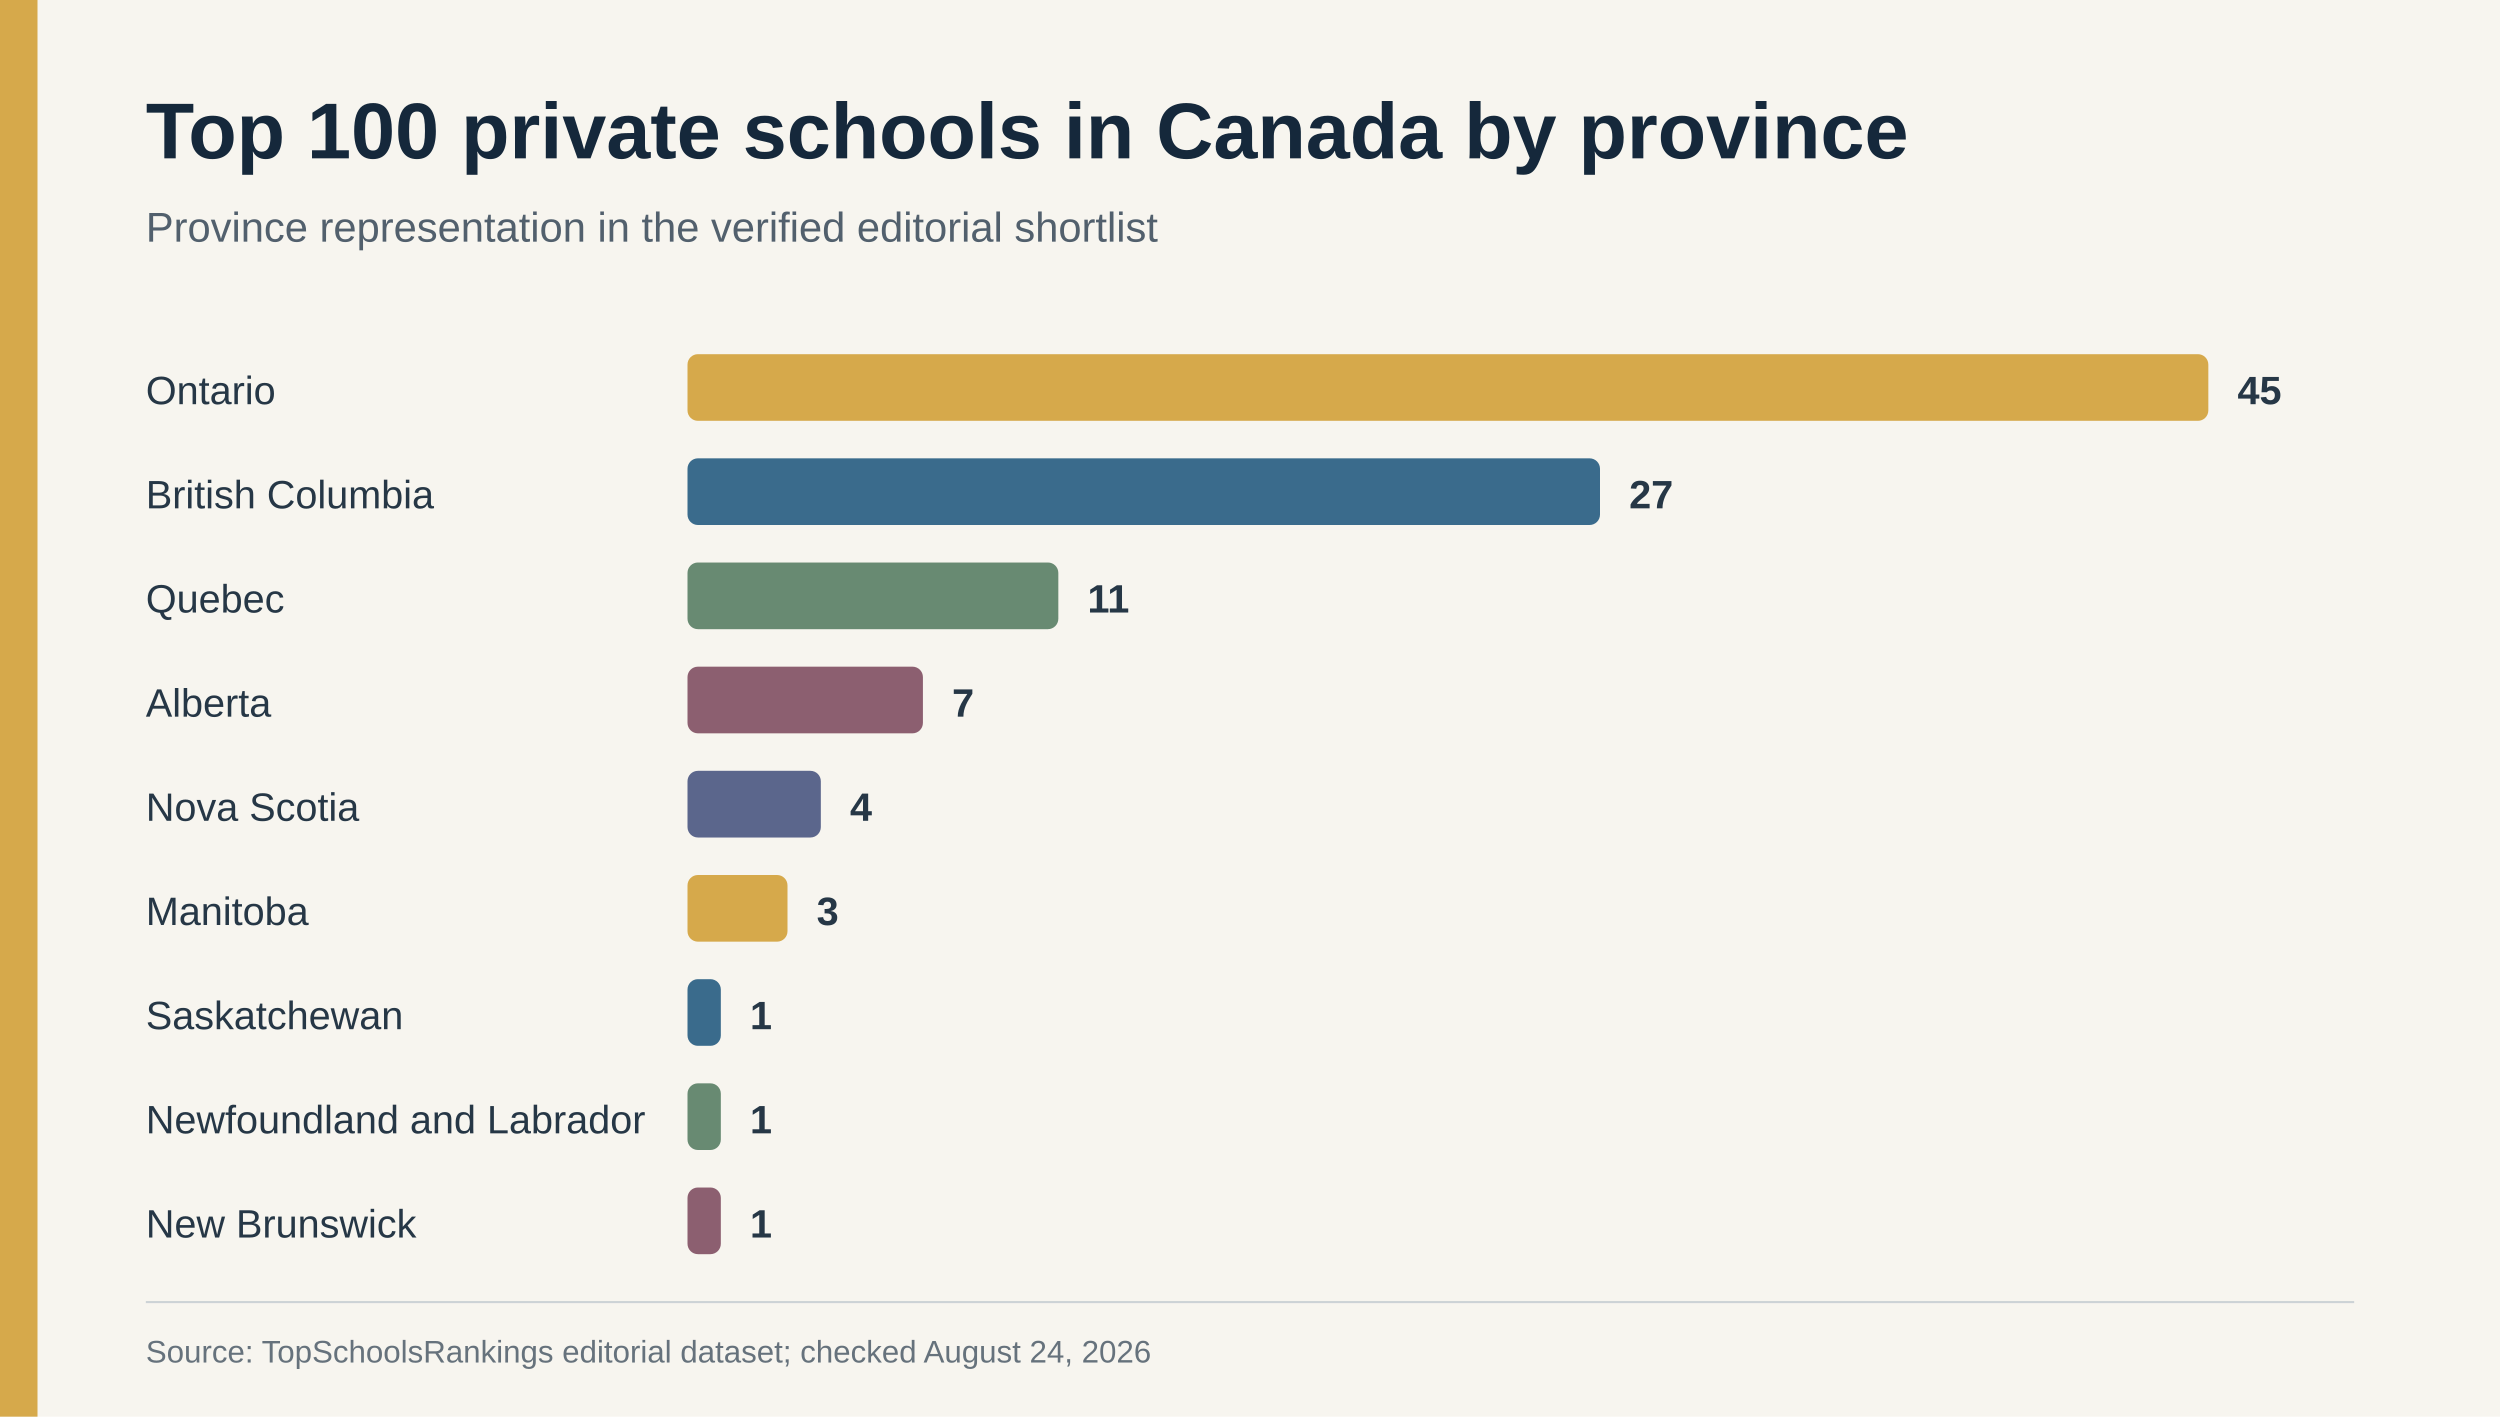
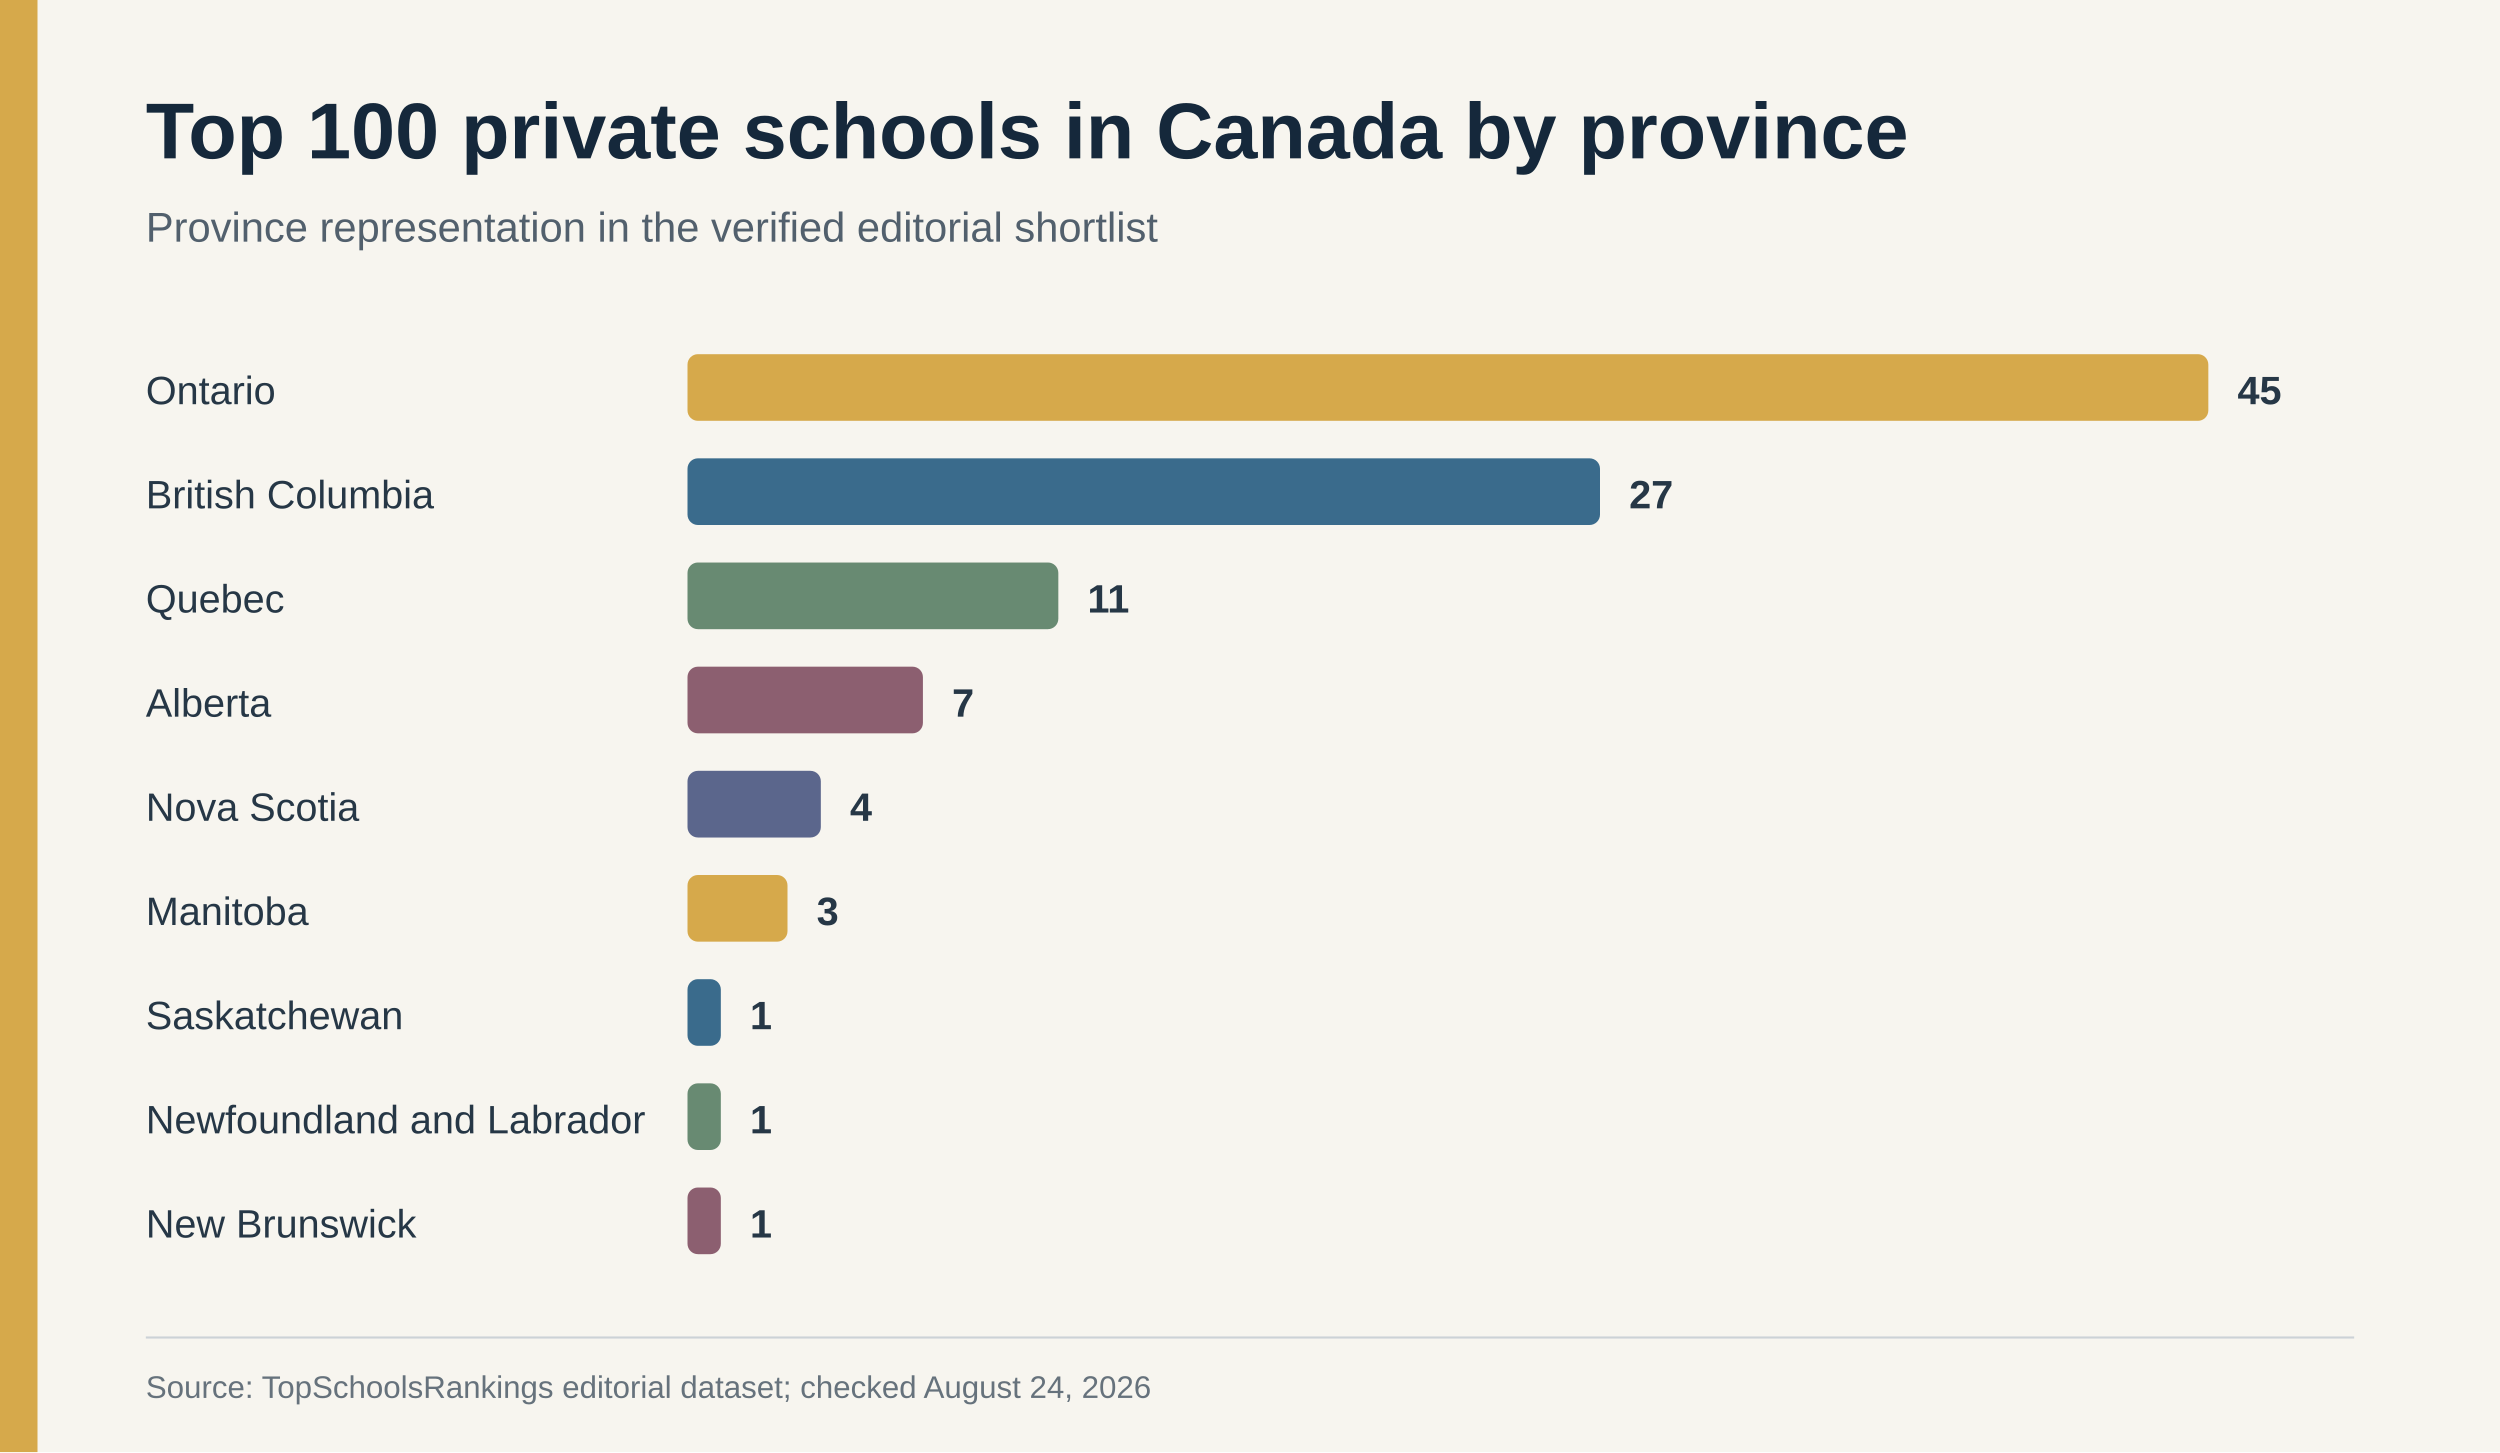
- <svg xmlns="http://www.w3.org/2000/svg" width="1200" height="680" viewBox="0 0 1200 680" role="img" aria-labelledby="title desc">
-   <rect width="1200" height="680" fill="#f7f5ef" />
-   <rect x="0" y="0" width="18" height="680" fill="#d6a94b" />
+ <svg xmlns="http://www.w3.org/2000/svg" width="1200" height="697" viewBox="0 0 1200 697" role="img" aria-labelledby="title desc">
+   <rect width="1200" height="697" fill="#f7f5ef" />
+   <rect x="0" y="0" width="18" height="697" fill="#d6a94b" />
  <text x="70" y="76" font-family="Arial, sans-serif" font-size="38" font-weight="700" fill="#15283b">Top 100 private schools in Canada by province</text>
  <text x="70" y="116" font-family="Arial, sans-serif" font-size="20" fill="#52606d">Province representation in the verified editorial shortlist</text>
  <text x="70" y="194" font-family="Arial, sans-serif" font-size="19" fill="#263746">Ontario</text>
  <rect x="330" y="170" width="730" height="32" rx="5" fill="#d6a94b" />
  <text x="1074" y="194" font-family="Arial, sans-serif" font-size="19" font-weight="700" fill="#263746">45</text>
  <text x="70" y="244" font-family="Arial, sans-serif" font-size="19" fill="#263746">British Columbia</text>
  <rect x="330" y="220" width="438" height="32" rx="5" fill="#3a6b8c" />
  <text x="782" y="244" font-family="Arial, sans-serif" font-size="19" font-weight="700" fill="#263746">27</text>
  <text x="70" y="294" font-family="Arial, sans-serif" font-size="19" fill="#263746">Quebec</text>
  <rect x="330" y="270" width="178" height="32" rx="5" fill="#688a72" />
  <text x="522" y="294" font-family="Arial, sans-serif" font-size="19" font-weight="700" fill="#263746">11</text>
  <text x="70" y="344" font-family="Arial, sans-serif" font-size="19" fill="#263746">Alberta</text>
  <rect x="330" y="320" width="113" height="32" rx="5" fill="#8c5f70" />
  <text x="457" y="344" font-family="Arial, sans-serif" font-size="19" font-weight="700" fill="#263746">7</text>
  <text x="70" y="394" font-family="Arial, sans-serif" font-size="19" fill="#263746">Nova Scotia</text>
  <rect x="330" y="370" width="64" height="32" rx="5" fill="#5b668c" />
  <text x="408" y="394" font-family="Arial, sans-serif" font-size="19" font-weight="700" fill="#263746">4</text>
  <text x="70" y="444" font-family="Arial, sans-serif" font-size="19" fill="#263746">Manitoba</text>
  <rect x="330" y="420" width="48" height="32" rx="5" fill="#d6a94b" />
  <text x="392" y="444" font-family="Arial, sans-serif" font-size="19" font-weight="700" fill="#263746">3</text>
  <text x="70" y="494" font-family="Arial, sans-serif" font-size="19" fill="#263746">Saskatchewan</text>
  <rect x="330" y="470" width="16" height="32" rx="5" fill="#3a6b8c" />
  <text x="360" y="494" font-family="Arial, sans-serif" font-size="19" font-weight="700" fill="#263746">1</text>
  <text x="70" y="544" font-family="Arial, sans-serif" font-size="19" fill="#263746">Newfoundland and Labrador</text>
  <rect x="330" y="520" width="16" height="32" rx="5" fill="#688a72" />
  <text x="360" y="544" font-family="Arial, sans-serif" font-size="19" font-weight="700" fill="#263746">1</text>
  <text x="70" y="594" font-family="Arial, sans-serif" font-size="19" fill="#263746">New Brunswick</text>
  <rect x="330" y="570" width="16" height="32" rx="5" fill="#8c5f70" />
  <text x="360" y="594" font-family="Arial, sans-serif" font-size="19" font-weight="700" fill="#263746">1</text>
-   <line x1="70" y1="625" x2="1130" y2="625" stroke="#ccd2d6" />
-   <text x="70" y="654" font-family="Arial, sans-serif" font-size="15" fill="#66727c">Source: TopSchoolsRankings editorial dataset; checked August 24, 2026</text>
+   <line x1="70" y1="642" x2="1130" y2="642" stroke="#ccd2d6" />
+   <text x="70" y="671" font-family="Arial, sans-serif" font-size="15" fill="#66727c">Source: TopSchoolsRankings editorial dataset; checked August 24, 2026</text>
</svg>
